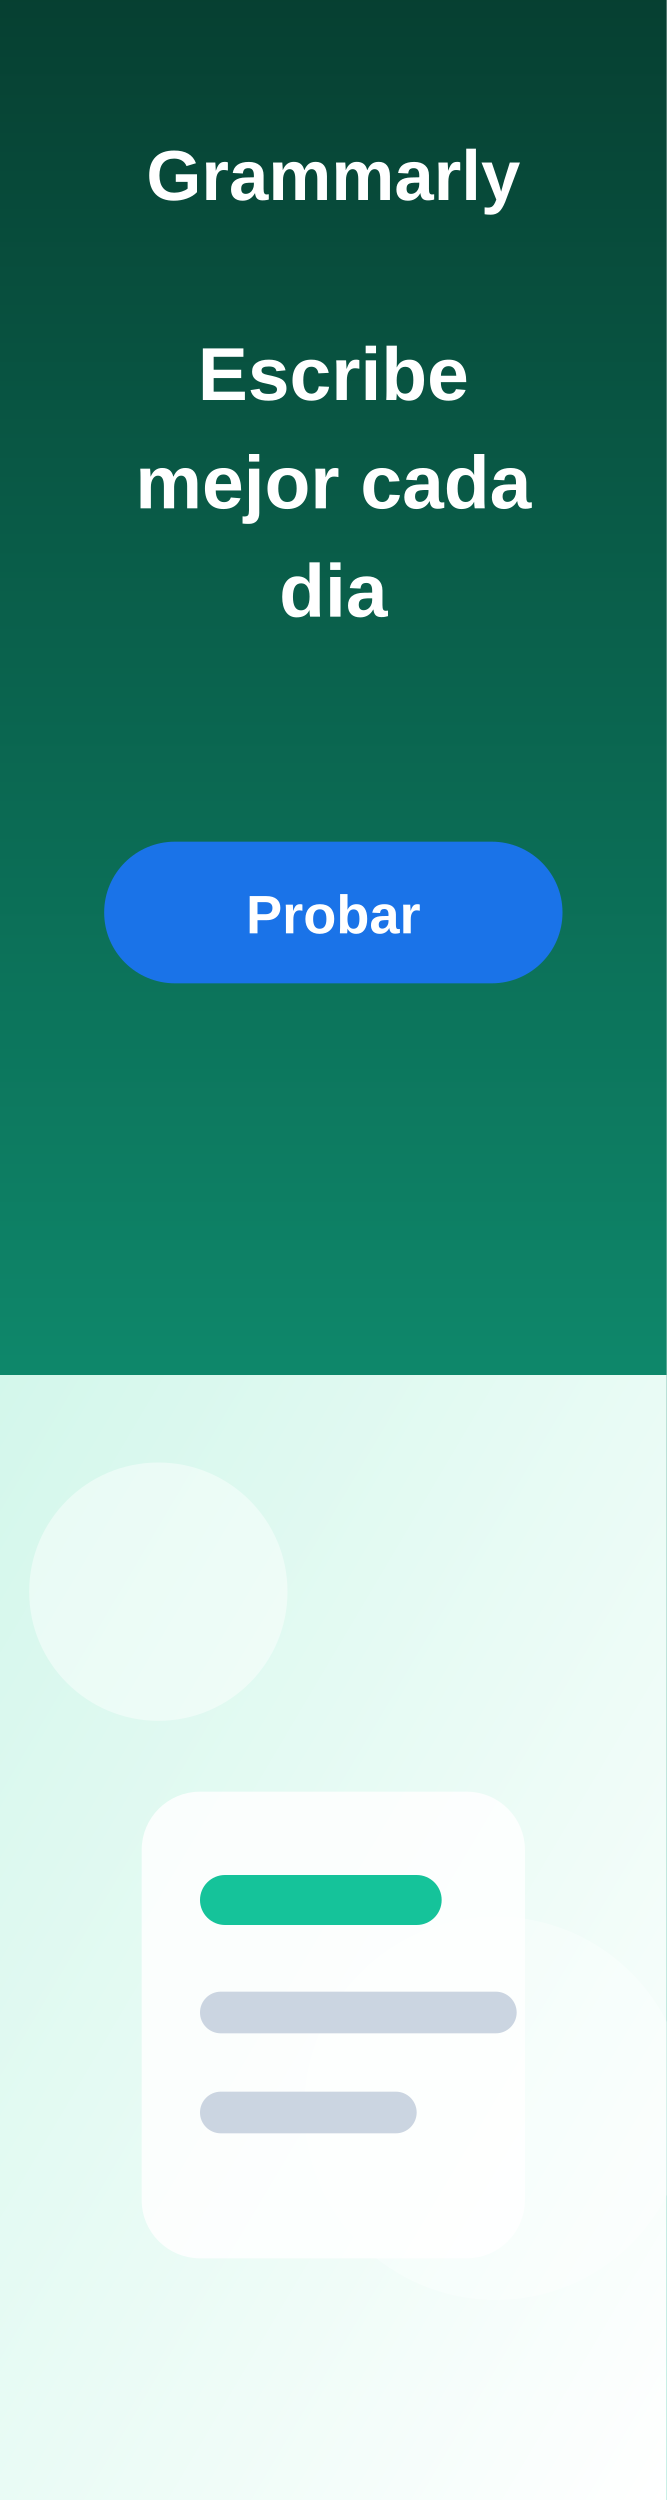
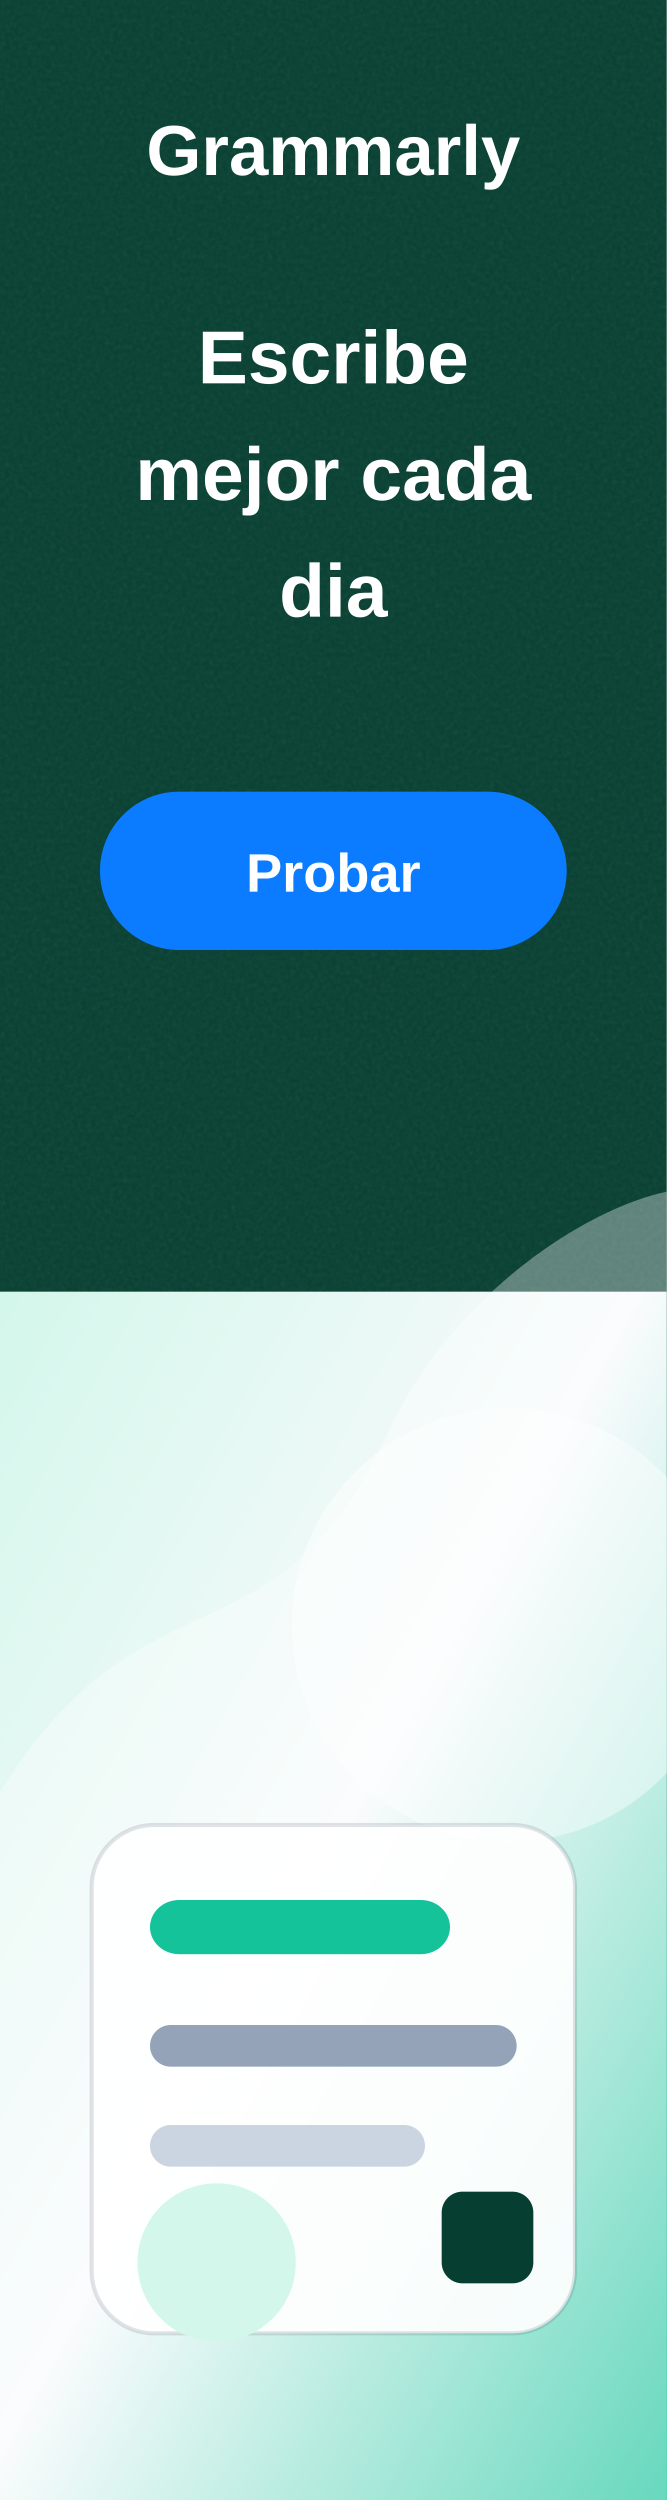
<svg xmlns="http://www.w3.org/2000/svg" viewBox="0 0 160 600">
  <defs>
-     <linearGradient id="bg" x1="0" x2="0" y1="0" y2="1">
+     <linearGradient id="hero" x1="0" x2="0" y1="0" y2="1">
      <stop stop-color="#063f31" />
+       <stop offset=".62" stop-color="#063f31" />
      <stop offset="1" stop-color="#15c39a" />
    </linearGradient>
-     <linearGradient id="art" x1="0" x2="1" y1="0" y2="1">
+     <linearGradient id="photo" x1="0" x2="1" y1="0" y2="1">
      <stop stop-color="#d3f7eb" />
-       <stop offset="1" stop-color="#ffffff" />
+       <stop offset=".48" stop-color="#f8fafc" />
+       <stop offset="1" stop-color="#15c39a" />
    </linearGradient>
+     <filter id="grain">
+       <feTurbulence type="fractalNoise" baseFrequency=".92" numOctaves="2" seed="8" />
+       <feColorMatrix type="saturate" values=".28" />
+       <feComponentTransfer>
+         <feFuncA type="table" tableValues="0 .15" />
+       </feComponentTransfer>
+     </filter>
  </defs>
-   <rect width="160" height="600" fill="url(#bg)" />
-   <text x="80" y="48" text-anchor="middle" fill="#ffffff" font-family="Arial,sans-serif" font-size="17" font-weight="900">Grammarly</text>
-   <text x="80" y="96" text-anchor="middle" fill="#ffffff" font-family="Arial,sans-serif" font-size="18" font-weight="900">Escribe</text>
-   <text x="80" y="122" text-anchor="middle" fill="#ffffff" font-family="Arial,sans-serif" font-size="18" font-weight="900">mejor cada</text>
+   <rect width="160" height="600" fill="url(#hero)" />
+   <rect width="160" height="600" filter="url(#grain)" opacity=".55" />
+   <text x="80" y="42" text-anchor="middle" fill="#ffffff" font-family="Arial,sans-serif" font-size="17" font-weight="900">Grammarly</text>
+   <text x="80" y="92" text-anchor="middle" fill="#ffffff" font-family="Arial,sans-serif" font-size="18" font-weight="900">Escribe</text>
+   <text x="80" y="120" text-anchor="middle" fill="#ffffff" font-family="Arial,sans-serif" font-size="18" font-weight="900">mejor cada</text>
  <text x="80" y="148" text-anchor="middle" fill="#ffffff" font-family="Arial,sans-serif" font-size="18" font-weight="900">dia</text>
-   <rect x="25" y="202" width="110" height="34" rx="17" fill="#1a73e8" />
-   <text x="80" y="224" text-anchor="middle" fill="#fff" font-family="Arial,sans-serif" font-size="13" font-weight="800">Probar</text>
-   <rect x="0" y="330" width="160" height="270" fill="url(#art)" />
-   <circle cx="38" cy="382" r="31" fill="rgba(255,255,255,.45)" />
-   <circle cx="119" cy="506" r="46" fill="rgba(255,255,255,.32)" />
-   <rect x="34" y="430" width="92" height="112" rx="14" fill="rgba(255,255,255,.84)" />
-   <rect x="48" y="450" width="58" height="12" rx="6" fill="#15c39a" />
-   <rect x="48" y="478" width="76" height="10" rx="5" fill="#cbd5e1" />
-   <rect x="48" y="502" width="52" height="10" rx="5" fill="#cbd5e1" />
+   <rect x="24" y="190" width="112" height="38" rx="19" fill="#0b7cff" />
+   <text x="80" y="214" text-anchor="middle" fill="#fff" font-family="Arial,sans-serif" font-size="13" font-weight="800">Probar</text>
+   <rect x="0" y="310" width="160" height="290" fill="url(#photo)" />
+   <path d="M0 430c35-56 66-28 93-86 16-34 48-54 67-58v314H0z" fill="rgba(255,255,255,.35)" />
+   <circle cx="122" cy="390" r="52" fill="rgba(255,255,255,.42)" />
+   <rect x="22" y="438" width="116" height="122" rx="15" fill="rgba(255,255,255,.92)" stroke="rgba(15,23,42,.12)" />
+   <rect x="36" y="456" width="72" height="13" rx="7" fill="#15c39a" />
+   <rect x="36" y="486" width="88" height="10" rx="5" fill="#94a3b8" />
+   <rect x="36" y="510" width="66" height="10" rx="5" fill="#cbd5e1" />
+   <rect x="106" y="526" width="22" height="22" rx="5" fill="#063f31" />
+   <circle cx="52" cy="543" r="19" fill="#d3f7eb" />
</svg>
